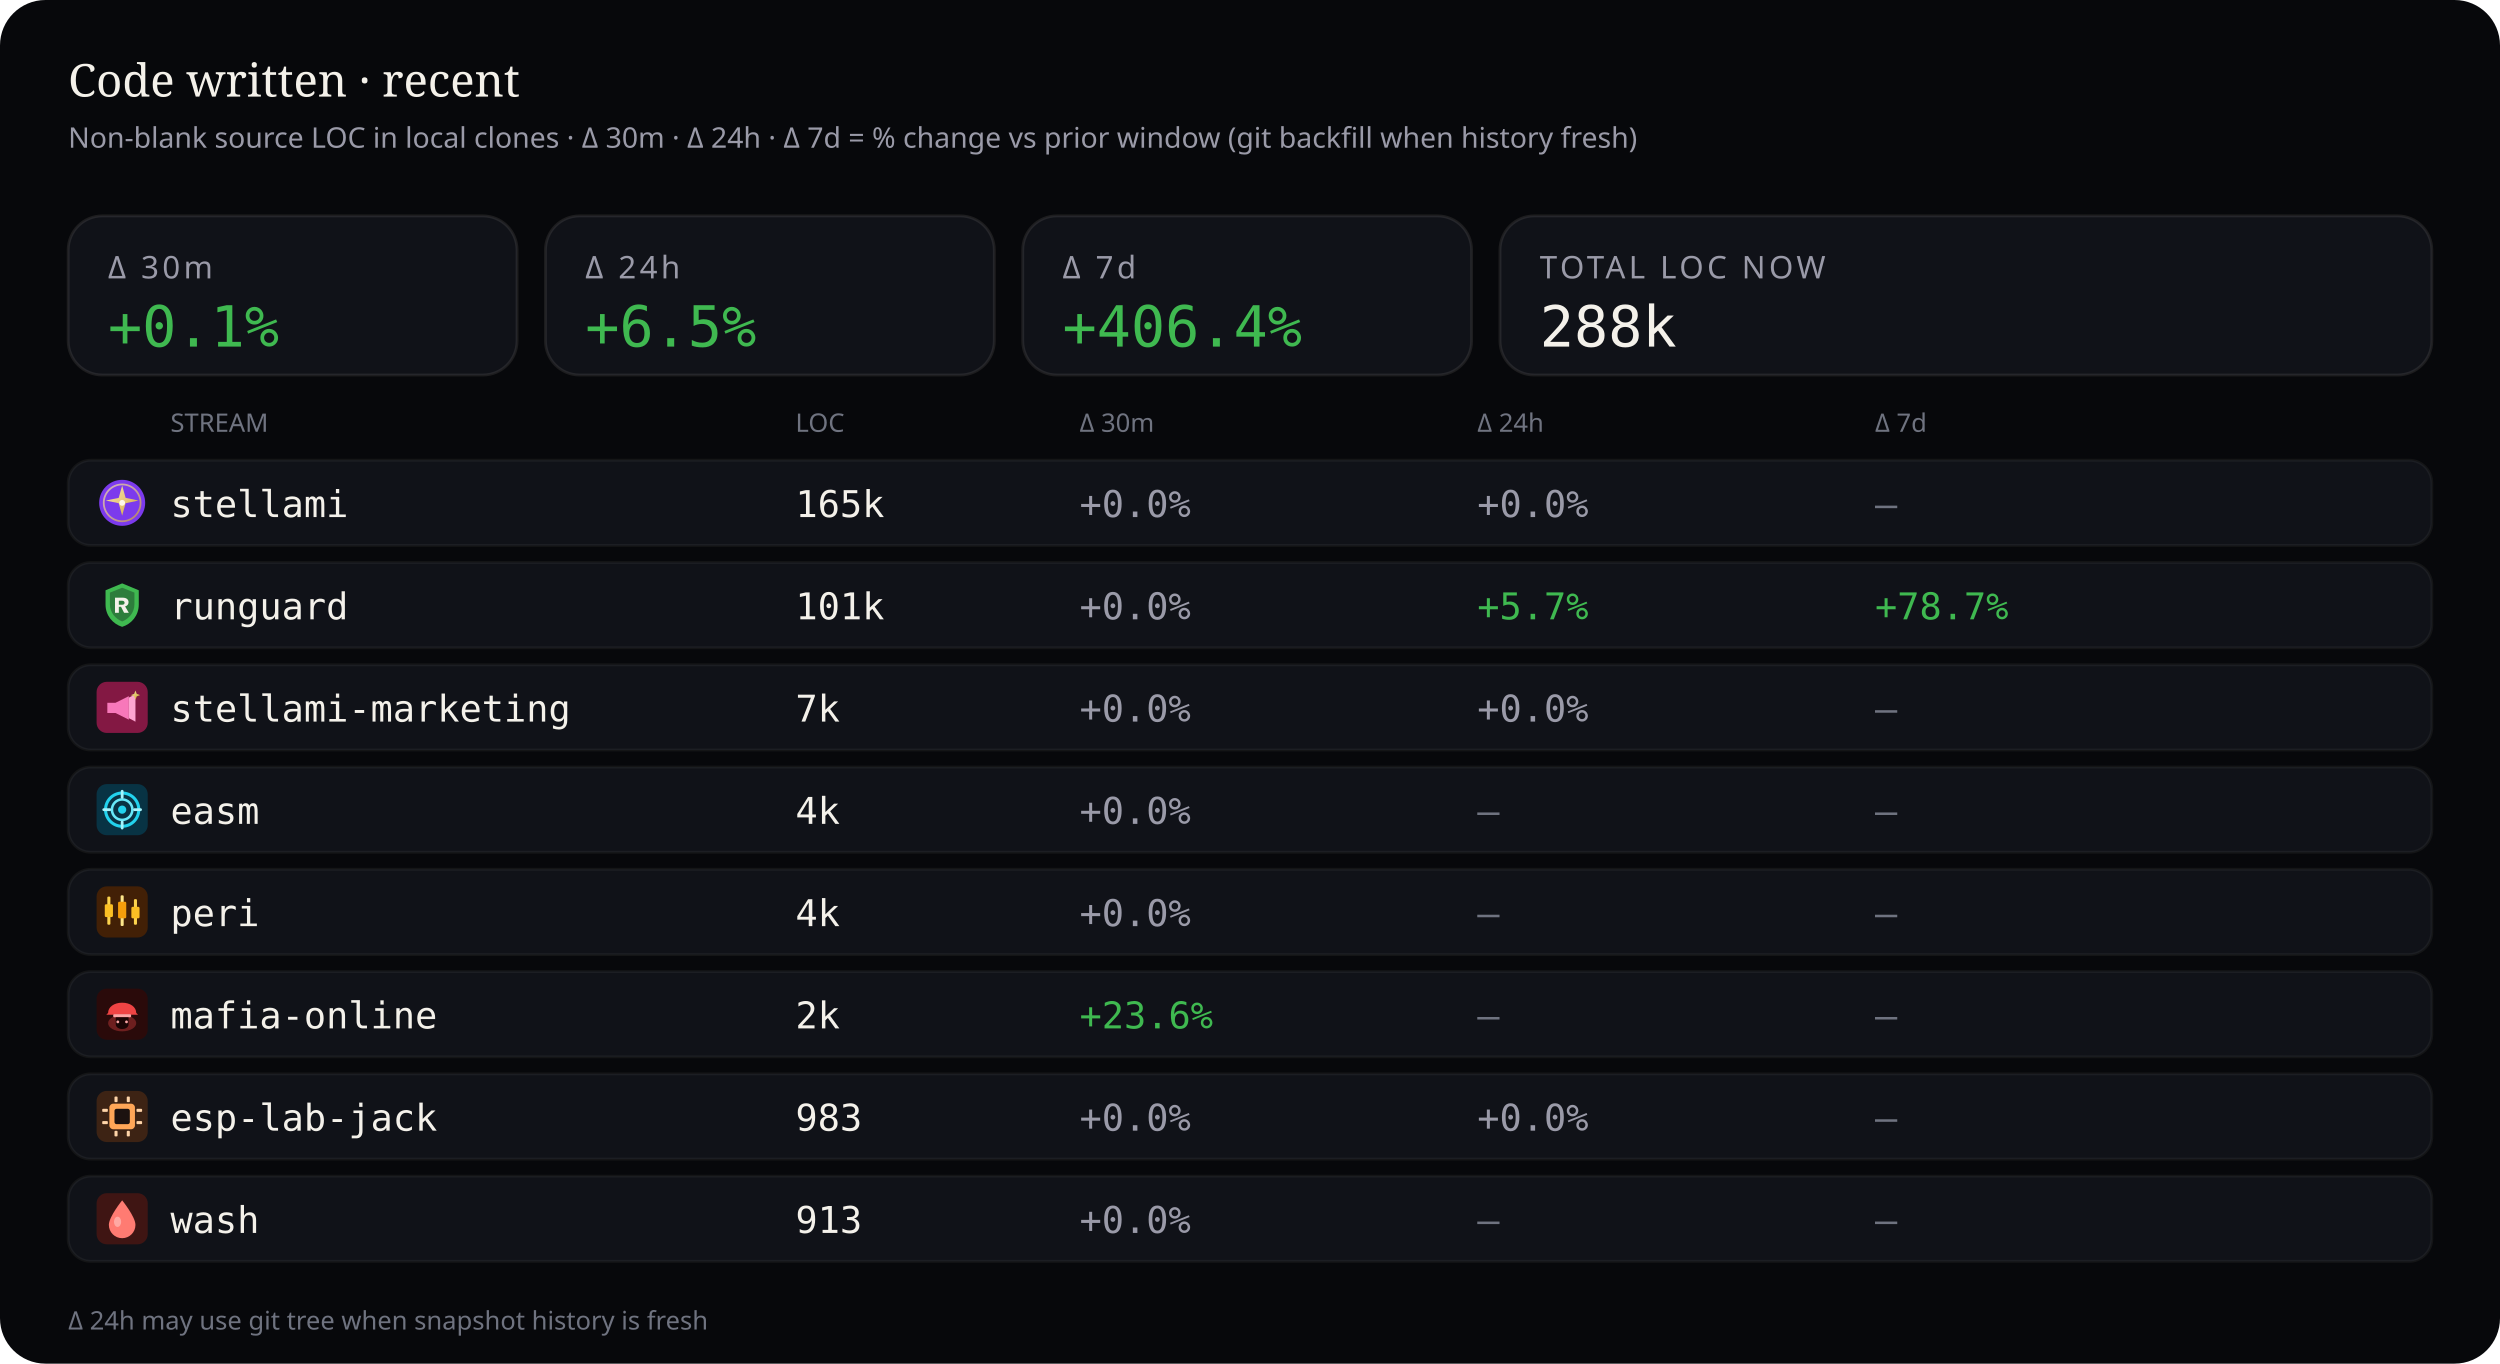
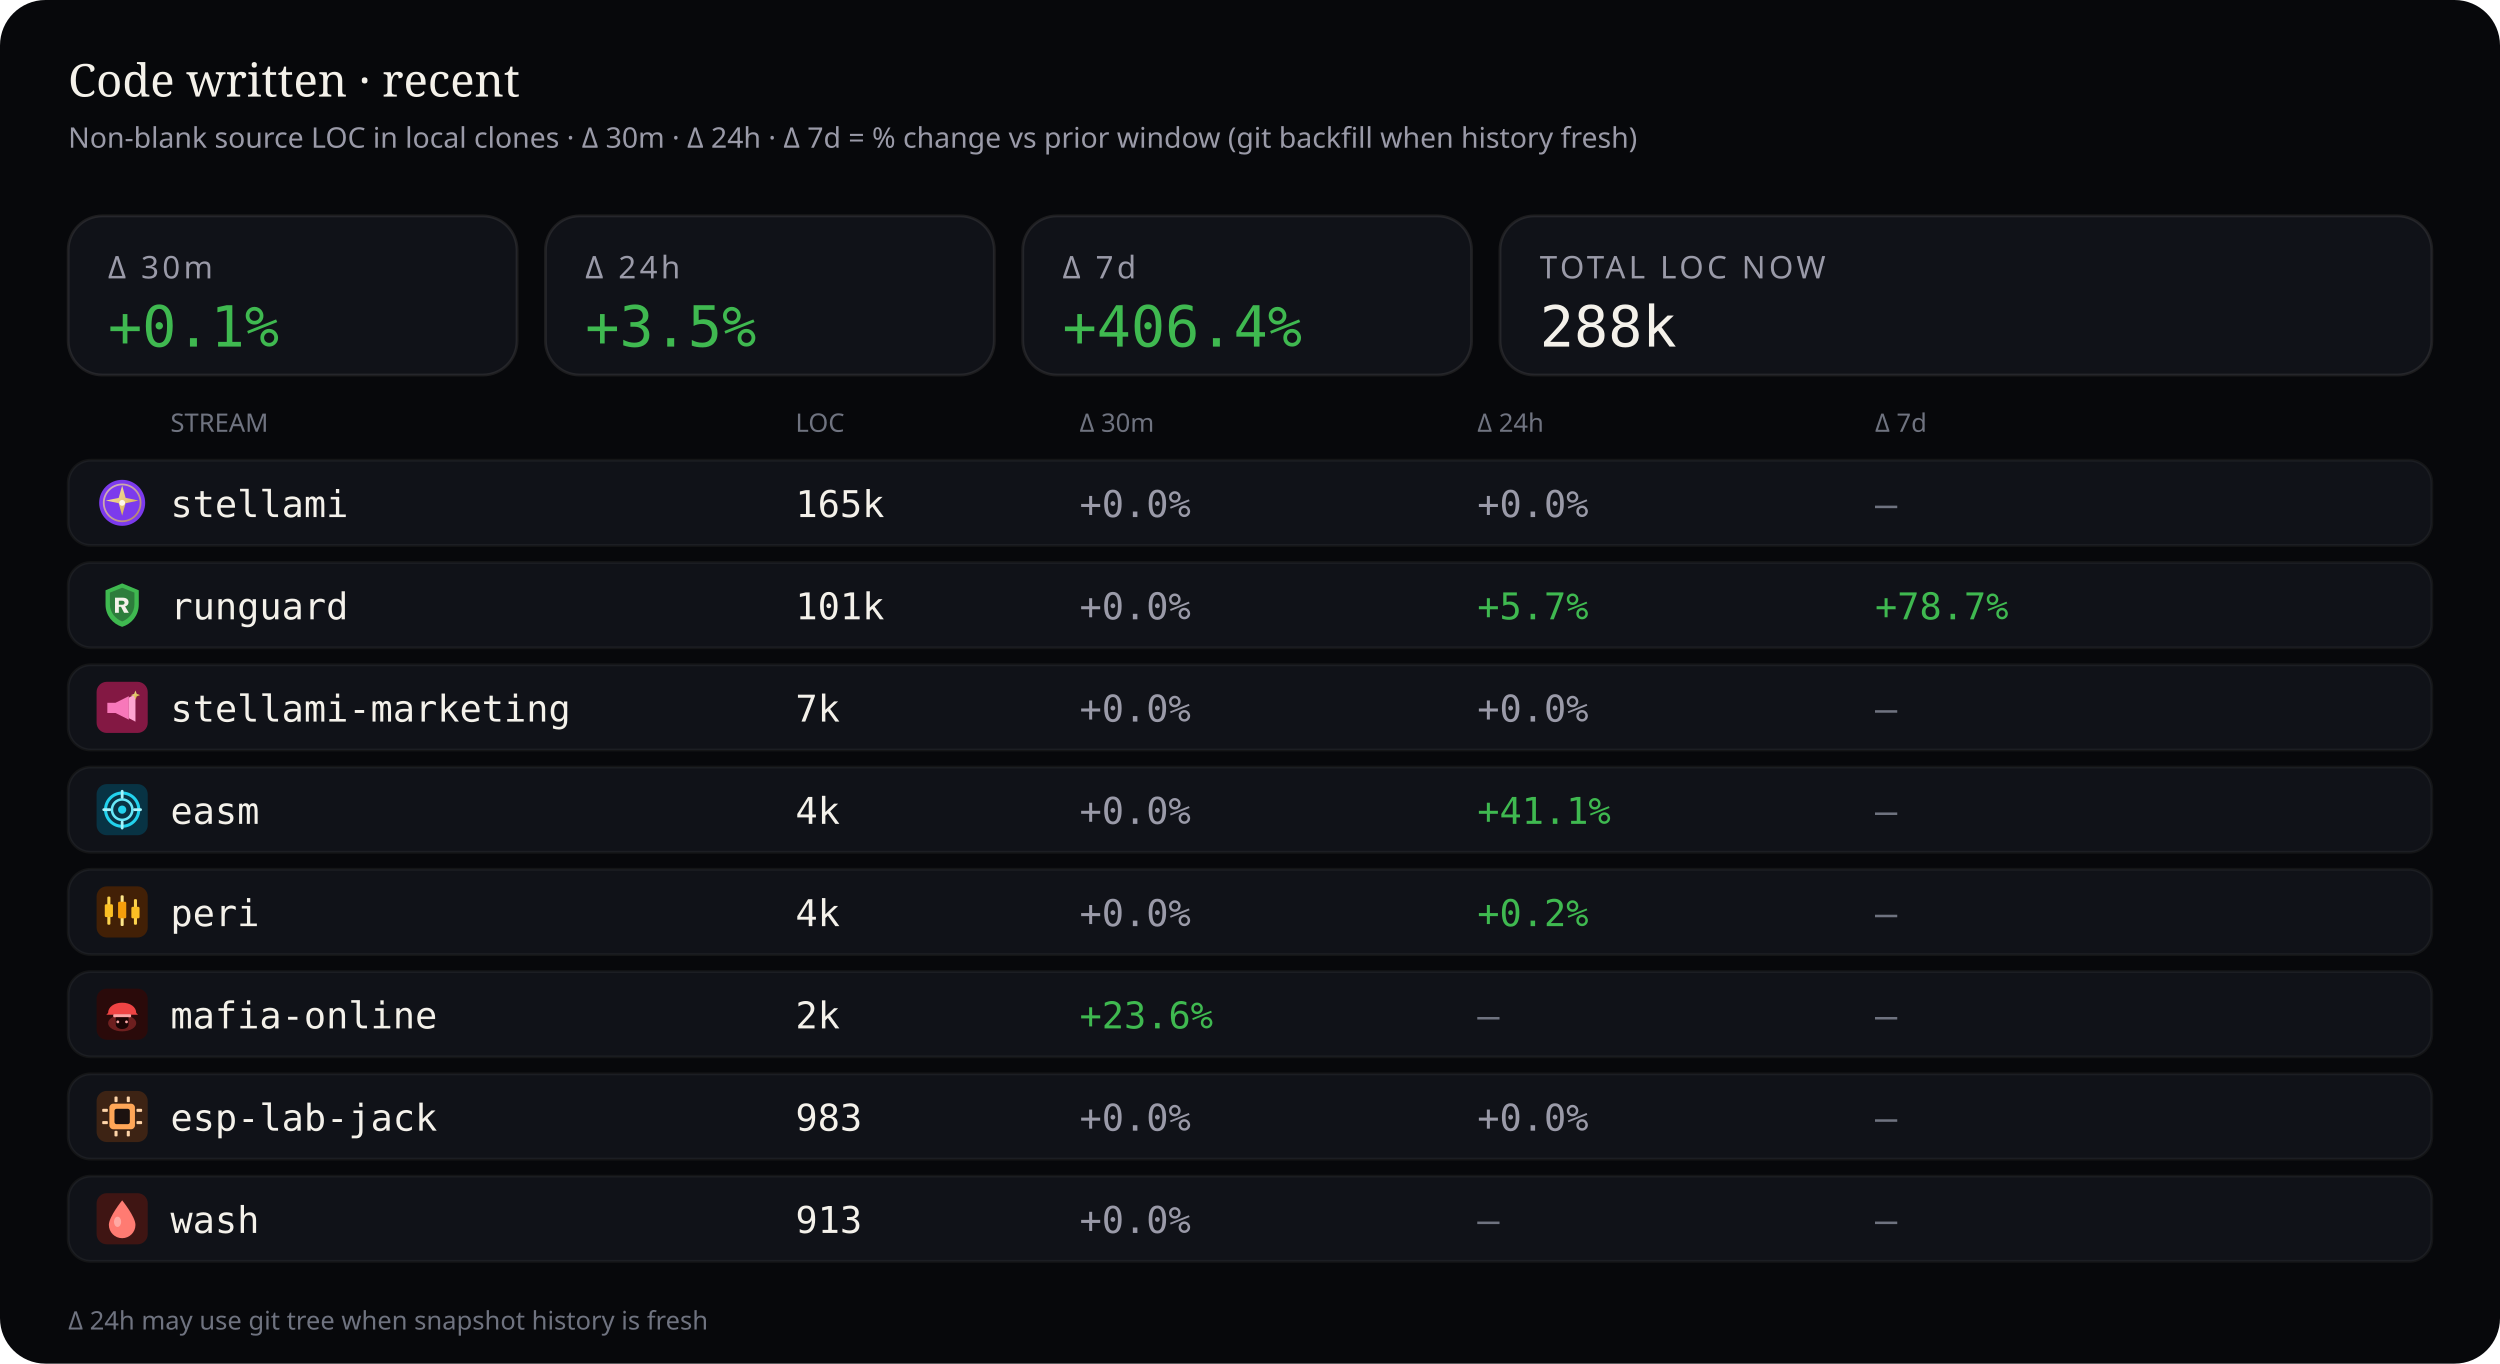
<svg xmlns="http://www.w3.org/2000/svg" viewBox="0 0 880 480" width="880" height="480" role="img" aria-label="Source code LOC deltas — 30 minutes, 24 hours, and 7 days">
  <rect width="880" height="480" rx="16" fill="#07080b" />
  <text x="24" y="34" fill="#f4f1ea" font-size="16" font-family="ui-serif, Georgia, serif">Code written · recent</text>
  <text x="24" y="52" fill="#9a9aa8" font-size="10" font-family="ui-sans-serif, system-ui, sans-serif">Non-blank source LOC in local clones · Δ 30m · Δ 24h · Δ 7d = % change vs prior window (git backfill when history fresh)</text>
  <rect x="24" y="76" width="158" height="56" rx="12" fill="#101218" stroke="rgba(232,228,214,0.10)" />
  <text x="38" y="98" fill="#9a9aa8" font-size="11" font-family="ui-sans-serif, system-ui, sans-serif" letter-spacing="1.2">Δ 30m</text>
  <text x="38" y="122" fill="#3fb950" font-size="20" font-family="ui-monospace, SFMono-Regular, monospace">+0.1%</text>
  <rect x="192" y="76" width="158" height="56" rx="12" fill="#101218" stroke="rgba(232,228,214,0.10)" />
  <text x="206" y="98" fill="#9a9aa8" font-size="11" font-family="ui-sans-serif, system-ui, sans-serif" letter-spacing="1.2">Δ 24h</text>
-   <text x="206" y="122" fill="#3fb950" font-size="20" font-family="ui-monospace, SFMono-Regular, monospace">+6.5%</text>
+   <text x="206" y="122" fill="#3fb950" font-size="20" font-family="ui-monospace, SFMono-Regular, monospace">+3.5%</text>
  <rect x="360" y="76" width="158" height="56" rx="12" fill="#101218" stroke="rgba(232,228,214,0.10)" />
  <text x="374" y="98" fill="#9a9aa8" font-size="11" font-family="ui-sans-serif, system-ui, sans-serif" letter-spacing="1.2">Δ 7d</text>
  <text x="374" y="122" fill="#3fb950" font-size="20" font-family="ui-monospace, SFMono-Regular, monospace">+406.4%</text>
  <rect x="528" y="76" width="328" height="56" rx="12" fill="#101218" stroke="rgba(232,228,214,0.10)" />
  <text x="542" y="98" fill="#9a9aa8" font-size="11" font-family="ui-sans-serif, system-ui, sans-serif" letter-spacing="1.2">TOTAL LOC NOW</text>
  <text x="542" y="122" fill="#f4f1ea" font-size="20" font-family="ui-monospace, SFMono-Regular, monospace">288k</text>
  <text x="60" y="152" fill="#6f7380" font-size="9" font-family="ui-sans-serif, system-ui, sans-serif">STREAM</text>
  <text x="280" y="152" fill="#6f7380" font-size="9" font-family="ui-sans-serif, system-ui, sans-serif">LOC</text>
  <text x="380" y="152" fill="#6f7380" font-size="9" font-family="ui-sans-serif, system-ui, sans-serif">Δ 30m</text>
  <text x="520" y="152" fill="#6f7380" font-size="9" font-family="ui-sans-serif, system-ui, sans-serif">Δ 24h</text>
  <text x="660" y="152" fill="#6f7380" font-size="9" font-family="ui-sans-serif, system-ui, sans-serif">Δ 7d</text>
  <rect x="24" y="162" width="832" height="30" rx="8" fill="#101218" stroke="rgba(232,228,214,0.06)" />
  <g id="stream_logo_stellami" class="stream_logo" data-stream="stellami" transform="translate(34.0,168.0) scale(0.9)" opacity="1.0">
    <defs>
      <linearGradient id="stream_logo_stellami-stellami-gold" x1="0%" y1="0%" x2="100%" y2="100%">
        <stop offset="0%" stop-color="#f5e6a8" />
        <stop offset="55%" stop-color="#e8c57a" />
        <stop offset="100%" stop-color="#c9a227" />
      </linearGradient>
    </defs>
    <circle cx="10" cy="10" r="9" fill="#7c3aed" />
    <circle cx="10" cy="10" r="7.2" fill="none" stroke="url(#stream_logo_stellami-stellami-gold)" stroke-width="0.7" opacity=".7" />
    <path fill="url(#stream_logo_stellami-stellami-gold)" d="M10 3.2 L11.35 8.05 L16.4 9.1 L11.35 10.15 L10 15 L8.65 10.15 L3.6 9.1 L8.65 8.05 Z" />
    <circle cx="10" cy="10" r="1.15" fill="#fff8e8" />
  </g>
  <use class="stream_logo" data-stream="stellami" href="#stream_logo_stellami" x="34.0" y="168.0" width="18" height="18" opacity="0" />
  <text x="60" y="182" fill="#f4f1ea" font-size="13" font-family="ui-monospace, SFMono-Regular, monospace">stellami</text>
  <text x="280" y="182" fill="#f4f1ea" font-size="13" font-family="ui-monospace, SFMono-Regular, monospace">165k</text>
  <text x="380" y="182" fill="#9a9aa8" font-size="13" font-family="ui-monospace, SFMono-Regular, monospace">+0.0%</text>
  <text x="520" y="182" fill="#9a9aa8" font-size="13" font-family="ui-monospace, SFMono-Regular, monospace">+0.0%</text>
  <text x="660" y="182" fill="#6f7380" font-size="13" font-family="ui-monospace, SFMono-Regular, monospace">—</text>
  <rect x="24" y="198" width="832" height="30" rx="8" fill="#101218" stroke="rgba(232,228,214,0.06)" />
  <g id="stream_logo_runguard" class="stream_logo" data-stream="runguard" transform="translate(34.0,204.0) scale(0.9)" opacity="1.0">
    <path fill="#3fb950" d="M10 1.5 L16.5 4.2 V9.8 C16.5 14.1 13.6 17.4 10 18.5 C6.4 17.4 3.5 14.1 3.5 9.8 V4.2 Z" />
    <path fill="#0d1117" fill-opacity=".35" d="M10 3.2 L14.8 5.1 V9.7 C14.8 12.9 12.6 15.4 10 16.4 C7.4 15.4 5.2 12.9 5.2 9.7 V5.1 Z" />
    <path fill="#f4f1ea" d="M7.2 7.1h3.1c1.35 0 2.2.7 2.2 1.75 0 .85-.5 1.45-1.35 1.65L12.6 13h-1.85l-1.2-2.35H8.7V13H7.2V7.1zm1.5 1.2v1.55h1.35c.55 0 .9-.28.9-.75s-.35-.8-.9-.8H8.7z" />
  </g>
  <use class="stream_logo" data-stream="runguard" href="#stream_logo_runguard" x="34.0" y="204.0" width="18" height="18" opacity="0" />
  <text x="60" y="218" fill="#f4f1ea" font-size="13" font-family="ui-monospace, SFMono-Regular, monospace">runguard</text>
  <text x="280" y="218" fill="#f4f1ea" font-size="13" font-family="ui-monospace, SFMono-Regular, monospace">101k</text>
  <text x="380" y="218" fill="#9a9aa8" font-size="13" font-family="ui-monospace, SFMono-Regular, monospace">+0.0%</text>
  <text x="520" y="218" fill="#3fb950" font-size="13" font-family="ui-monospace, SFMono-Regular, monospace">+5.7%</text>
  <text x="660" y="218" fill="#3fb950" font-size="13" font-family="ui-monospace, SFMono-Regular, monospace">+78.7%</text>
  <rect x="24" y="234" width="832" height="30" rx="8" fill="#101218" stroke="rgba(232,228,214,0.06)" />
  <g id="stream_logo_stellami-marketing" class="stream_logo" data-stream="stellami-marketing" transform="translate(34.0,240.0) scale(0.9)" opacity="1.0">
    <defs>
      <linearGradient id="stream_logo_stellami-marketing-smkt-gold" x1="0%" y1="0%" x2="100%" y2="100%">
        <stop offset="0%" stop-color="#f5e6a8" />
        <stop offset="100%" stop-color="#c9a227" />
      </linearGradient>
    </defs>
    <rect width="20" height="20" rx="4" fill="#831843" />
    <path fill="#f778ba" d="M4.2 8.2h3.2l5.2-2.6v9.2l-5.2-2.6H4.2z" />
    <path fill="#fda4d0" d="M12.6 6.2l2.6-1.4v10.8l-2.6-1.4z" />
    <path fill="url(#stream_logo_stellami-marketing-smkt-gold)" d="M15.2 3.4 L15.7 4.7 L17 5.2 L15.7 5.7 L15.2 7 L14.7 5.7 L13.4 5.2 L14.7 4.7 Z" />
  </g>
  <use class="stream_logo" data-stream="stellami-marketing" href="#stream_logo_stellami-marketing" x="34.0" y="240.0" width="18" height="18" opacity="0" />
  <text x="60" y="254" fill="#f4f1ea" font-size="13" font-family="ui-monospace, SFMono-Regular, monospace">stellami-marketing</text>
  <text x="280" y="254" fill="#f4f1ea" font-size="13" font-family="ui-monospace, SFMono-Regular, monospace">7k</text>
  <text x="380" y="254" fill="#9a9aa8" font-size="13" font-family="ui-monospace, SFMono-Regular, monospace">+0.0%</text>
  <text x="520" y="254" fill="#9a9aa8" font-size="13" font-family="ui-monospace, SFMono-Regular, monospace">+0.0%</text>
  <text x="660" y="254" fill="#6f7380" font-size="13" font-family="ui-monospace, SFMono-Regular, monospace">—</text>
  <rect x="24" y="270" width="832" height="30" rx="8" fill="#101218" stroke="rgba(232,228,214,0.06)" />
  <g id="stream_logo_easm" class="stream_logo" data-stream="easm" transform="translate(34.0,276.0) scale(0.9)" opacity="1.0">
    <rect width="20" height="20" rx="4" fill="#083344" />
    <circle cx="10" cy="10" r="6.5" fill="none" stroke="#22d3ee" stroke-width="1.2" />
    <circle cx="10" cy="10" r="4" fill="none" stroke="#67e8f9" stroke-width="1" />
    <circle cx="10" cy="10" r="1.6" fill="#22d3ee" />
    <path d="M10 2.8 V5.2 M10 14.8 V17.2 M2.8 10 H5.2 M14.8 10 H17.2" stroke="#a5f3fc" stroke-width="1.1" stroke-linecap="round" />
  </g>
  <use class="stream_logo" data-stream="easm" href="#stream_logo_easm" x="34.0" y="276.0" width="18" height="18" opacity="0" />
  <text x="60" y="290" fill="#f4f1ea" font-size="13" font-family="ui-monospace, SFMono-Regular, monospace">easm</text>
  <text x="280" y="290" fill="#f4f1ea" font-size="13" font-family="ui-monospace, SFMono-Regular, monospace">4k</text>
  <text x="380" y="290" fill="#9a9aa8" font-size="13" font-family="ui-monospace, SFMono-Regular, monospace">+0.0%</text>
-   <text x="520" y="290" fill="#6f7380" font-size="13" font-family="ui-monospace, SFMono-Regular, monospace">—</text>
+   <text x="520" y="290" fill="#3fb950" font-size="13" font-family="ui-monospace, SFMono-Regular, monospace">+41.1%</text>
  <text x="660" y="290" fill="#6f7380" font-size="13" font-family="ui-monospace, SFMono-Regular, monospace">—</text>
  <rect x="24" y="306" width="832" height="30" rx="8" fill="#101218" stroke="rgba(232,228,214,0.06)" />
  <g id="stream_logo_peri" class="stream_logo" data-stream="peri" transform="translate(34.0,312.0) scale(0.9)" opacity="1.0">
    <rect width="20" height="20" rx="4" fill="#422006" />
    <rect x="4.2" y="4" width="1.2" height="11" rx="0.4" fill="#fcd34d" />
    <rect x="3.2" y="7" width="3.2" height="5" rx="0.5" fill="#fbbf24" />
    <rect x="9.4" y="3.5" width="1.2" height="12" rx="0.4" fill="#fde68a" />
    <rect x="8.4" y="6" width="3.2" height="6.5" rx="0.5" fill="#f59e0b" />
    <rect x="14.6" y="5" width="1.2" height="10" rx="0.4" fill="#fcd34d" />
    <rect x="13.6" y="8" width="3.2" height="4.5" rx="0.5" fill="#fbbf24" />
  </g>
  <use class="stream_logo" data-stream="peri" href="#stream_logo_peri" x="34.0" y="312.0" width="18" height="18" opacity="0" />
  <text x="60" y="326" fill="#f4f1ea" font-size="13" font-family="ui-monospace, SFMono-Regular, monospace">peri</text>
  <text x="280" y="326" fill="#f4f1ea" font-size="13" font-family="ui-monospace, SFMono-Regular, monospace">4k</text>
  <text x="380" y="326" fill="#9a9aa8" font-size="13" font-family="ui-monospace, SFMono-Regular, monospace">+0.0%</text>
-   <text x="520" y="326" fill="#6f7380" font-size="13" font-family="ui-monospace, SFMono-Regular, monospace">—</text>
+   <text x="520" y="326" fill="#3fb950" font-size="13" font-family="ui-monospace, SFMono-Regular, monospace">+0.2%</text>
  <text x="660" y="326" fill="#6f7380" font-size="13" font-family="ui-monospace, SFMono-Regular, monospace">—</text>
  <rect x="24" y="342" width="832" height="30" rx="8" fill="#101218" stroke="rgba(232,228,214,0.06)" />
  <g id="stream_logo_mafia-online" class="stream_logo" data-stream="mafia-online" transform="translate(34.0,348.0) scale(0.9)" opacity="1.0">
    <rect width="20" height="20" rx="4" fill="#2a0a0a" />
    <ellipse cx="10" cy="13.5" rx="5.5" ry="3.2" fill="#ef4444" opacity=".35" />
    <path fill="#ef4444" d="M4.5 9.5 C4.5 7.2 6.8 5.5 10 5.5 S15.5 7.2 15.5 9.5 L16.2 10.2 H3.8 Z" />
    <rect x="6.5" y="10" width="7" height="1.2" rx="0.4" fill="#fca5a5" />
    <path fill="#1a0505" d="M7.5 11.2 h5 v2.8 c0 1-1.1 1.8-2.5 1.8 s-2.5-.8-2.5-1.8 v-2.8z" />
    <circle cx="8.3" cy="13" r="0.55" fill="#fca5a5" />
    <circle cx="11.7" cy="13" r="0.55" fill="#fca5a5" />
  </g>
  <use class="stream_logo" data-stream="mafia-online" href="#stream_logo_mafia-online" x="34.0" y="348.0" width="18" height="18" opacity="0" />
  <text x="60" y="362" fill="#f4f1ea" font-size="13" font-family="ui-monospace, SFMono-Regular, monospace">mafia-online</text>
  <text x="280" y="362" fill="#f4f1ea" font-size="13" font-family="ui-monospace, SFMono-Regular, monospace">2k</text>
  <text x="380" y="362" fill="#3fb950" font-size="13" font-family="ui-monospace, SFMono-Regular, monospace">+23.6%</text>
  <text x="520" y="362" fill="#6f7380" font-size="13" font-family="ui-monospace, SFMono-Regular, monospace">—</text>
  <text x="660" y="362" fill="#6f7380" font-size="13" font-family="ui-monospace, SFMono-Regular, monospace">—</text>
  <rect x="24" y="378" width="832" height="30" rx="8" fill="#101218" stroke="rgba(232,228,214,0.06)" />
  <g id="stream_logo_esp-lab-jack" class="stream_logo" data-stream="esp-lab-jack" transform="translate(34.0,384.0) scale(0.9)" opacity="1.0">
    <rect width="20" height="20" rx="4" fill="#3d2314" />
    <rect x="5" y="5" width="10" height="10" rx="1.5" fill="#ffa657" />
    <rect x="7" y="7" width="6" height="6" rx="0.8" fill="#1c1210" />
    <rect x="2.2" y="7" width="2.2" height="1.2" rx="0.3" fill="#ffd4a8" />
    <rect x="2.2" y="11.8" width="2.2" height="1.2" rx="0.3" fill="#ffd4a8" />
    <rect x="15.6" y="7" width="2.2" height="1.2" rx="0.3" fill="#ffd4a8" />
    <rect x="15.6" y="11.8" width="2.2" height="1.2" rx="0.3" fill="#ffd4a8" />
    <rect x="7" y="2.2" width="1.2" height="2.2" rx="0.3" fill="#ffd4a8" />
    <rect x="11.8" y="2.2" width="1.2" height="2.2" rx="0.3" fill="#ffd4a8" />
    <rect x="7" y="15.6" width="1.2" height="2.2" rx="0.3" fill="#ffd4a8" />
    <rect x="11.8" y="15.6" width="1.2" height="2.2" rx="0.3" fill="#ffd4a8" />
  </g>
  <use class="stream_logo" data-stream="esp-lab-jack" href="#stream_logo_esp-lab-jack" x="34.0" y="384.0" width="18" height="18" opacity="0" />
  <text x="60" y="398" fill="#f4f1ea" font-size="13" font-family="ui-monospace, SFMono-Regular, monospace">esp-lab-jack</text>
  <text x="280" y="398" fill="#f4f1ea" font-size="13" font-family="ui-monospace, SFMono-Regular, monospace">983</text>
  <text x="380" y="398" fill="#9a9aa8" font-size="13" font-family="ui-monospace, SFMono-Regular, monospace">+0.0%</text>
  <text x="520" y="398" fill="#9a9aa8" font-size="13" font-family="ui-monospace, SFMono-Regular, monospace">+0.0%</text>
  <text x="660" y="398" fill="#6f7380" font-size="13" font-family="ui-monospace, SFMono-Regular, monospace">—</text>
  <rect x="24" y="414" width="832" height="30" rx="8" fill="#101218" stroke="rgba(232,228,214,0.06)" />
  <g id="stream_logo_wash" class="stream_logo" data-stream="wash" transform="translate(34.0,420.0) scale(0.9)" opacity="1.0">
    <rect width="20" height="20" rx="4" fill="#3f1513" />
    <path fill="#ff7b72" d="M10 2.8 C10 2.8 15.2 9.2 15.2 12.4 A5.2 5.2 0 0 1 4.8 12.4 C4.8 9.2 10 2.8 10 2.8 Z" />
    <ellipse cx="8.2" cy="11.2" rx="1.4" ry="2" fill="#ffd0cc" opacity=".55" />
  </g>
  <use class="stream_logo" data-stream="wash" href="#stream_logo_wash" x="34.0" y="420.0" width="18" height="18" opacity="0" />
  <text x="60" y="434" fill="#f4f1ea" font-size="13" font-family="ui-monospace, SFMono-Regular, monospace">wash</text>
  <text x="280" y="434" fill="#f4f1ea" font-size="13" font-family="ui-monospace, SFMono-Regular, monospace">913</text>
  <text x="380" y="434" fill="#9a9aa8" font-size="13" font-family="ui-monospace, SFMono-Regular, monospace">+0.0%</text>
  <text x="520" y="434" fill="#6f7380" font-size="13" font-family="ui-monospace, SFMono-Regular, monospace">—</text>
  <text x="660" y="434" fill="#6f7380" font-size="13" font-family="ui-monospace, SFMono-Regular, monospace">—</text>
  <text x="24" y="468" fill="#6f7380" font-size="9" font-family="ui-sans-serif, system-ui, sans-serif">Δ 24h may use git tree when snapshot history is fresh</text>
</svg>
